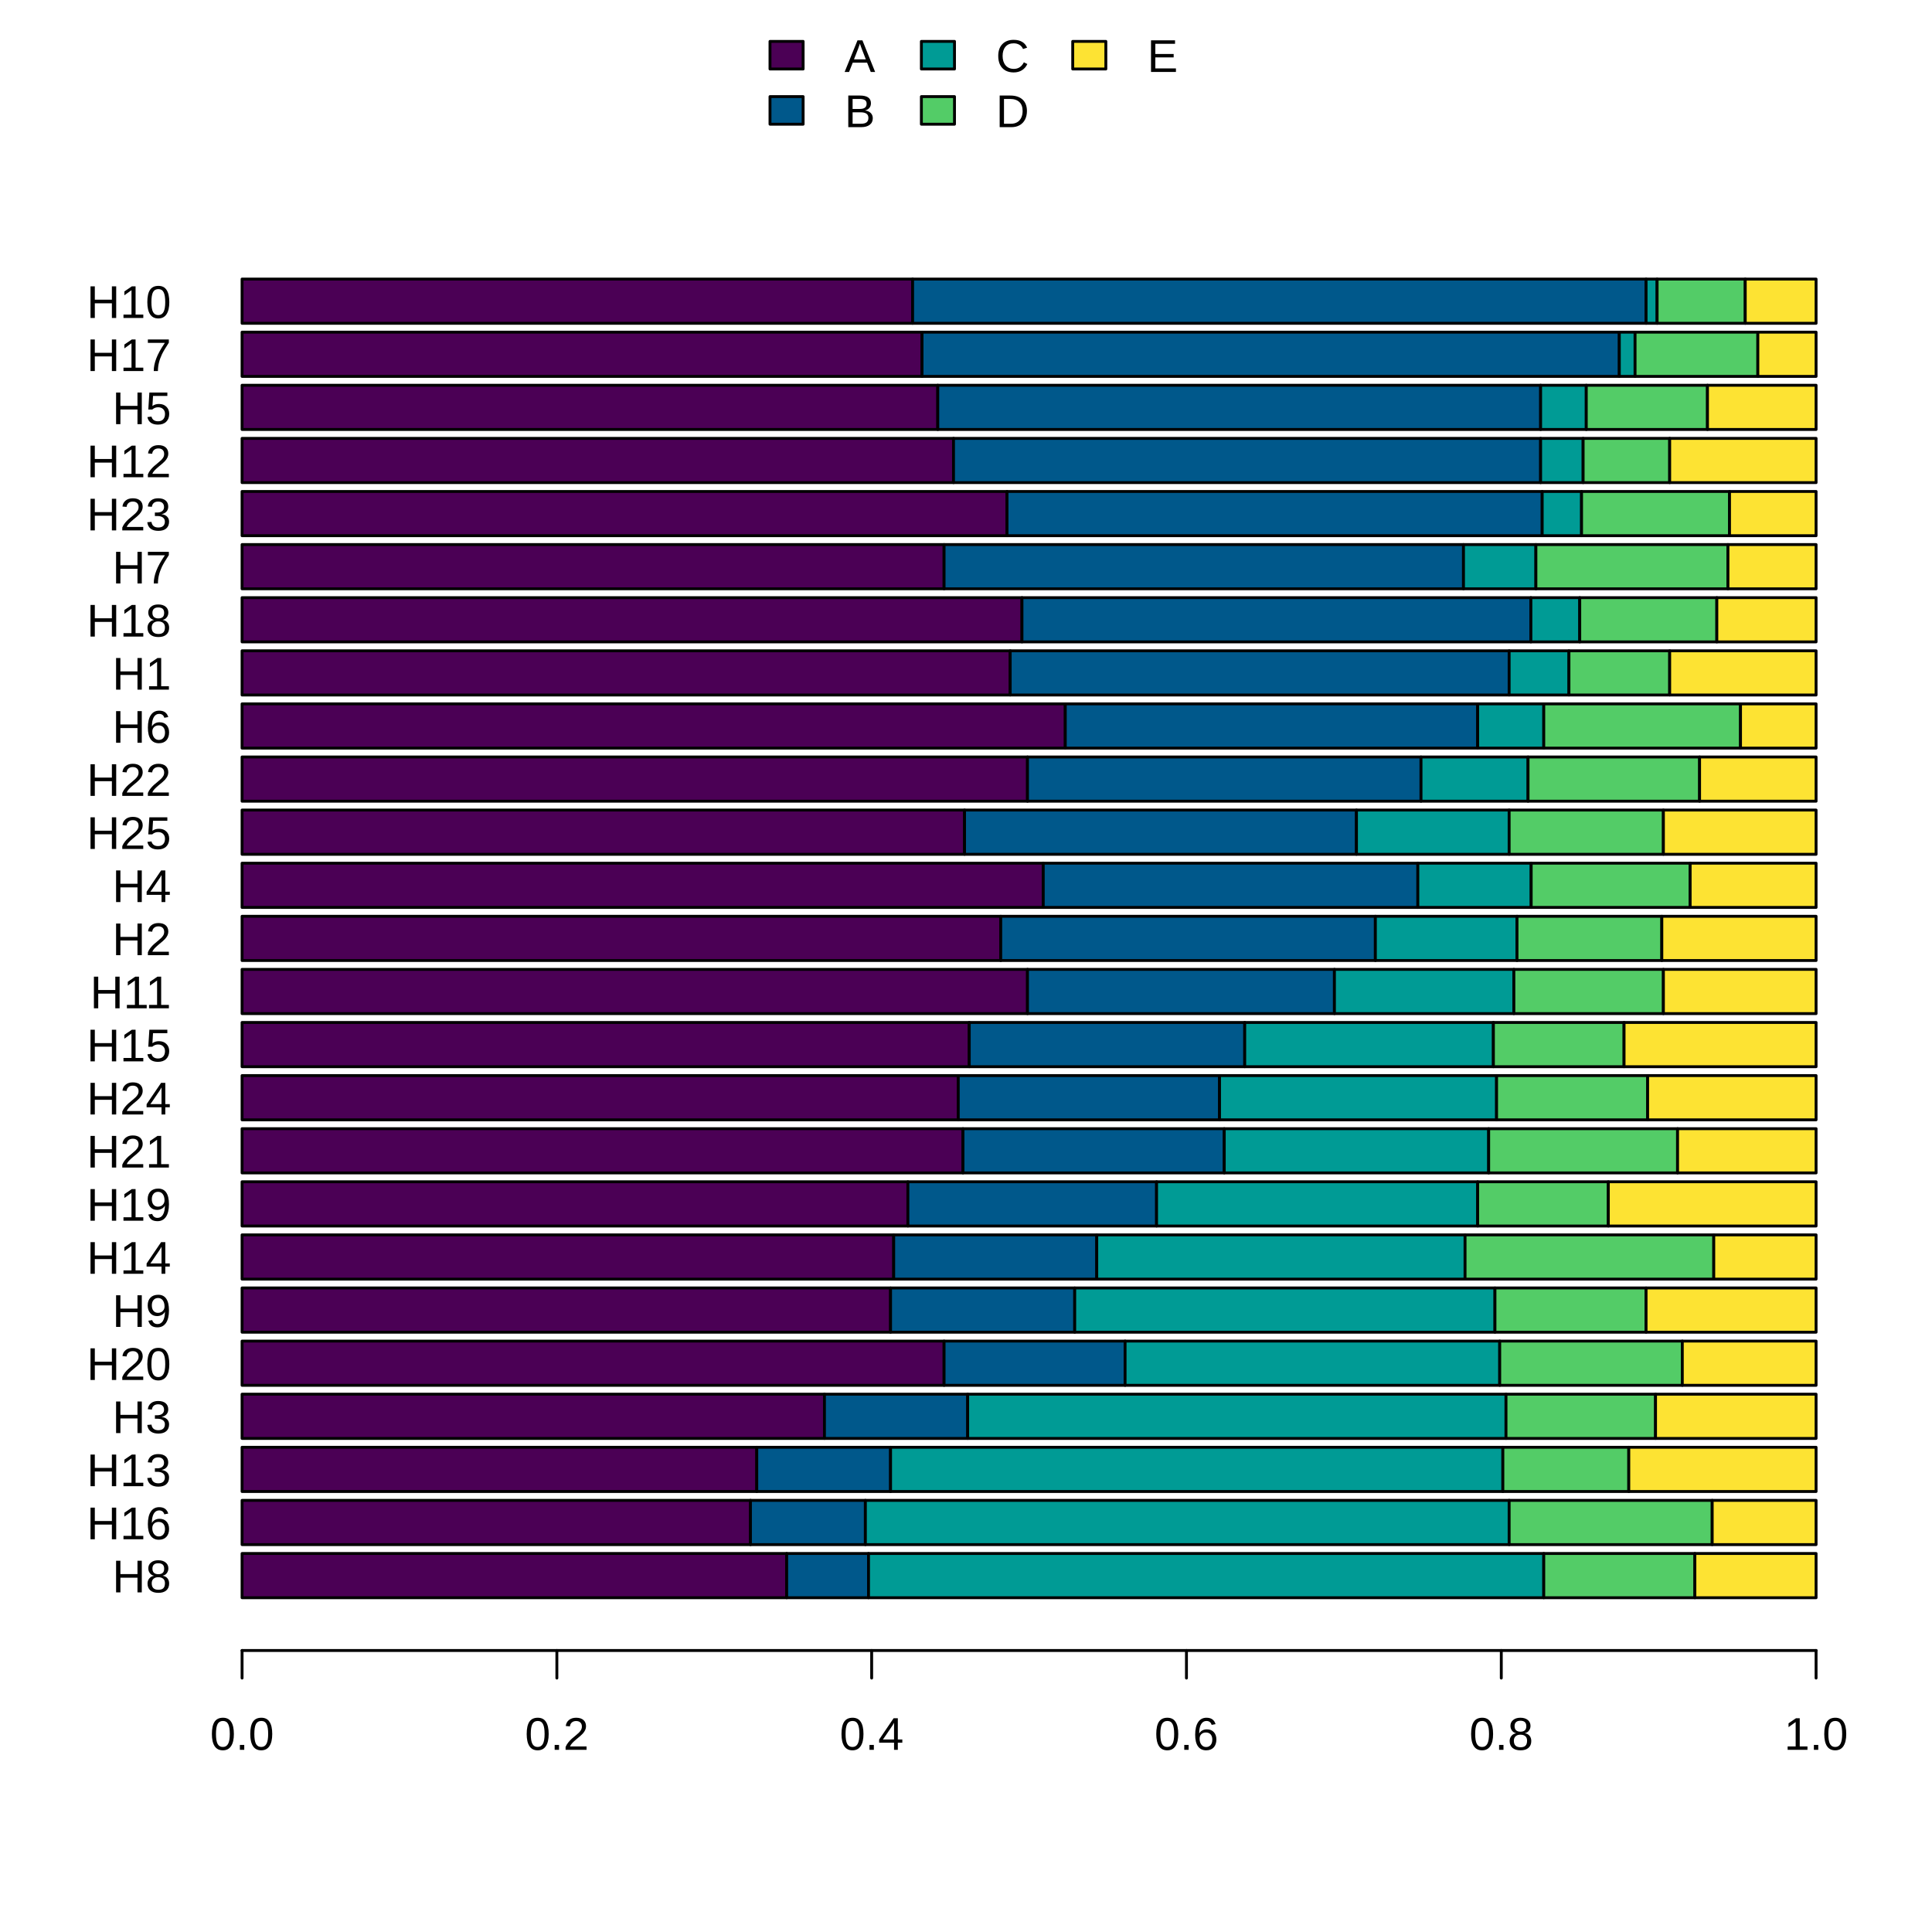
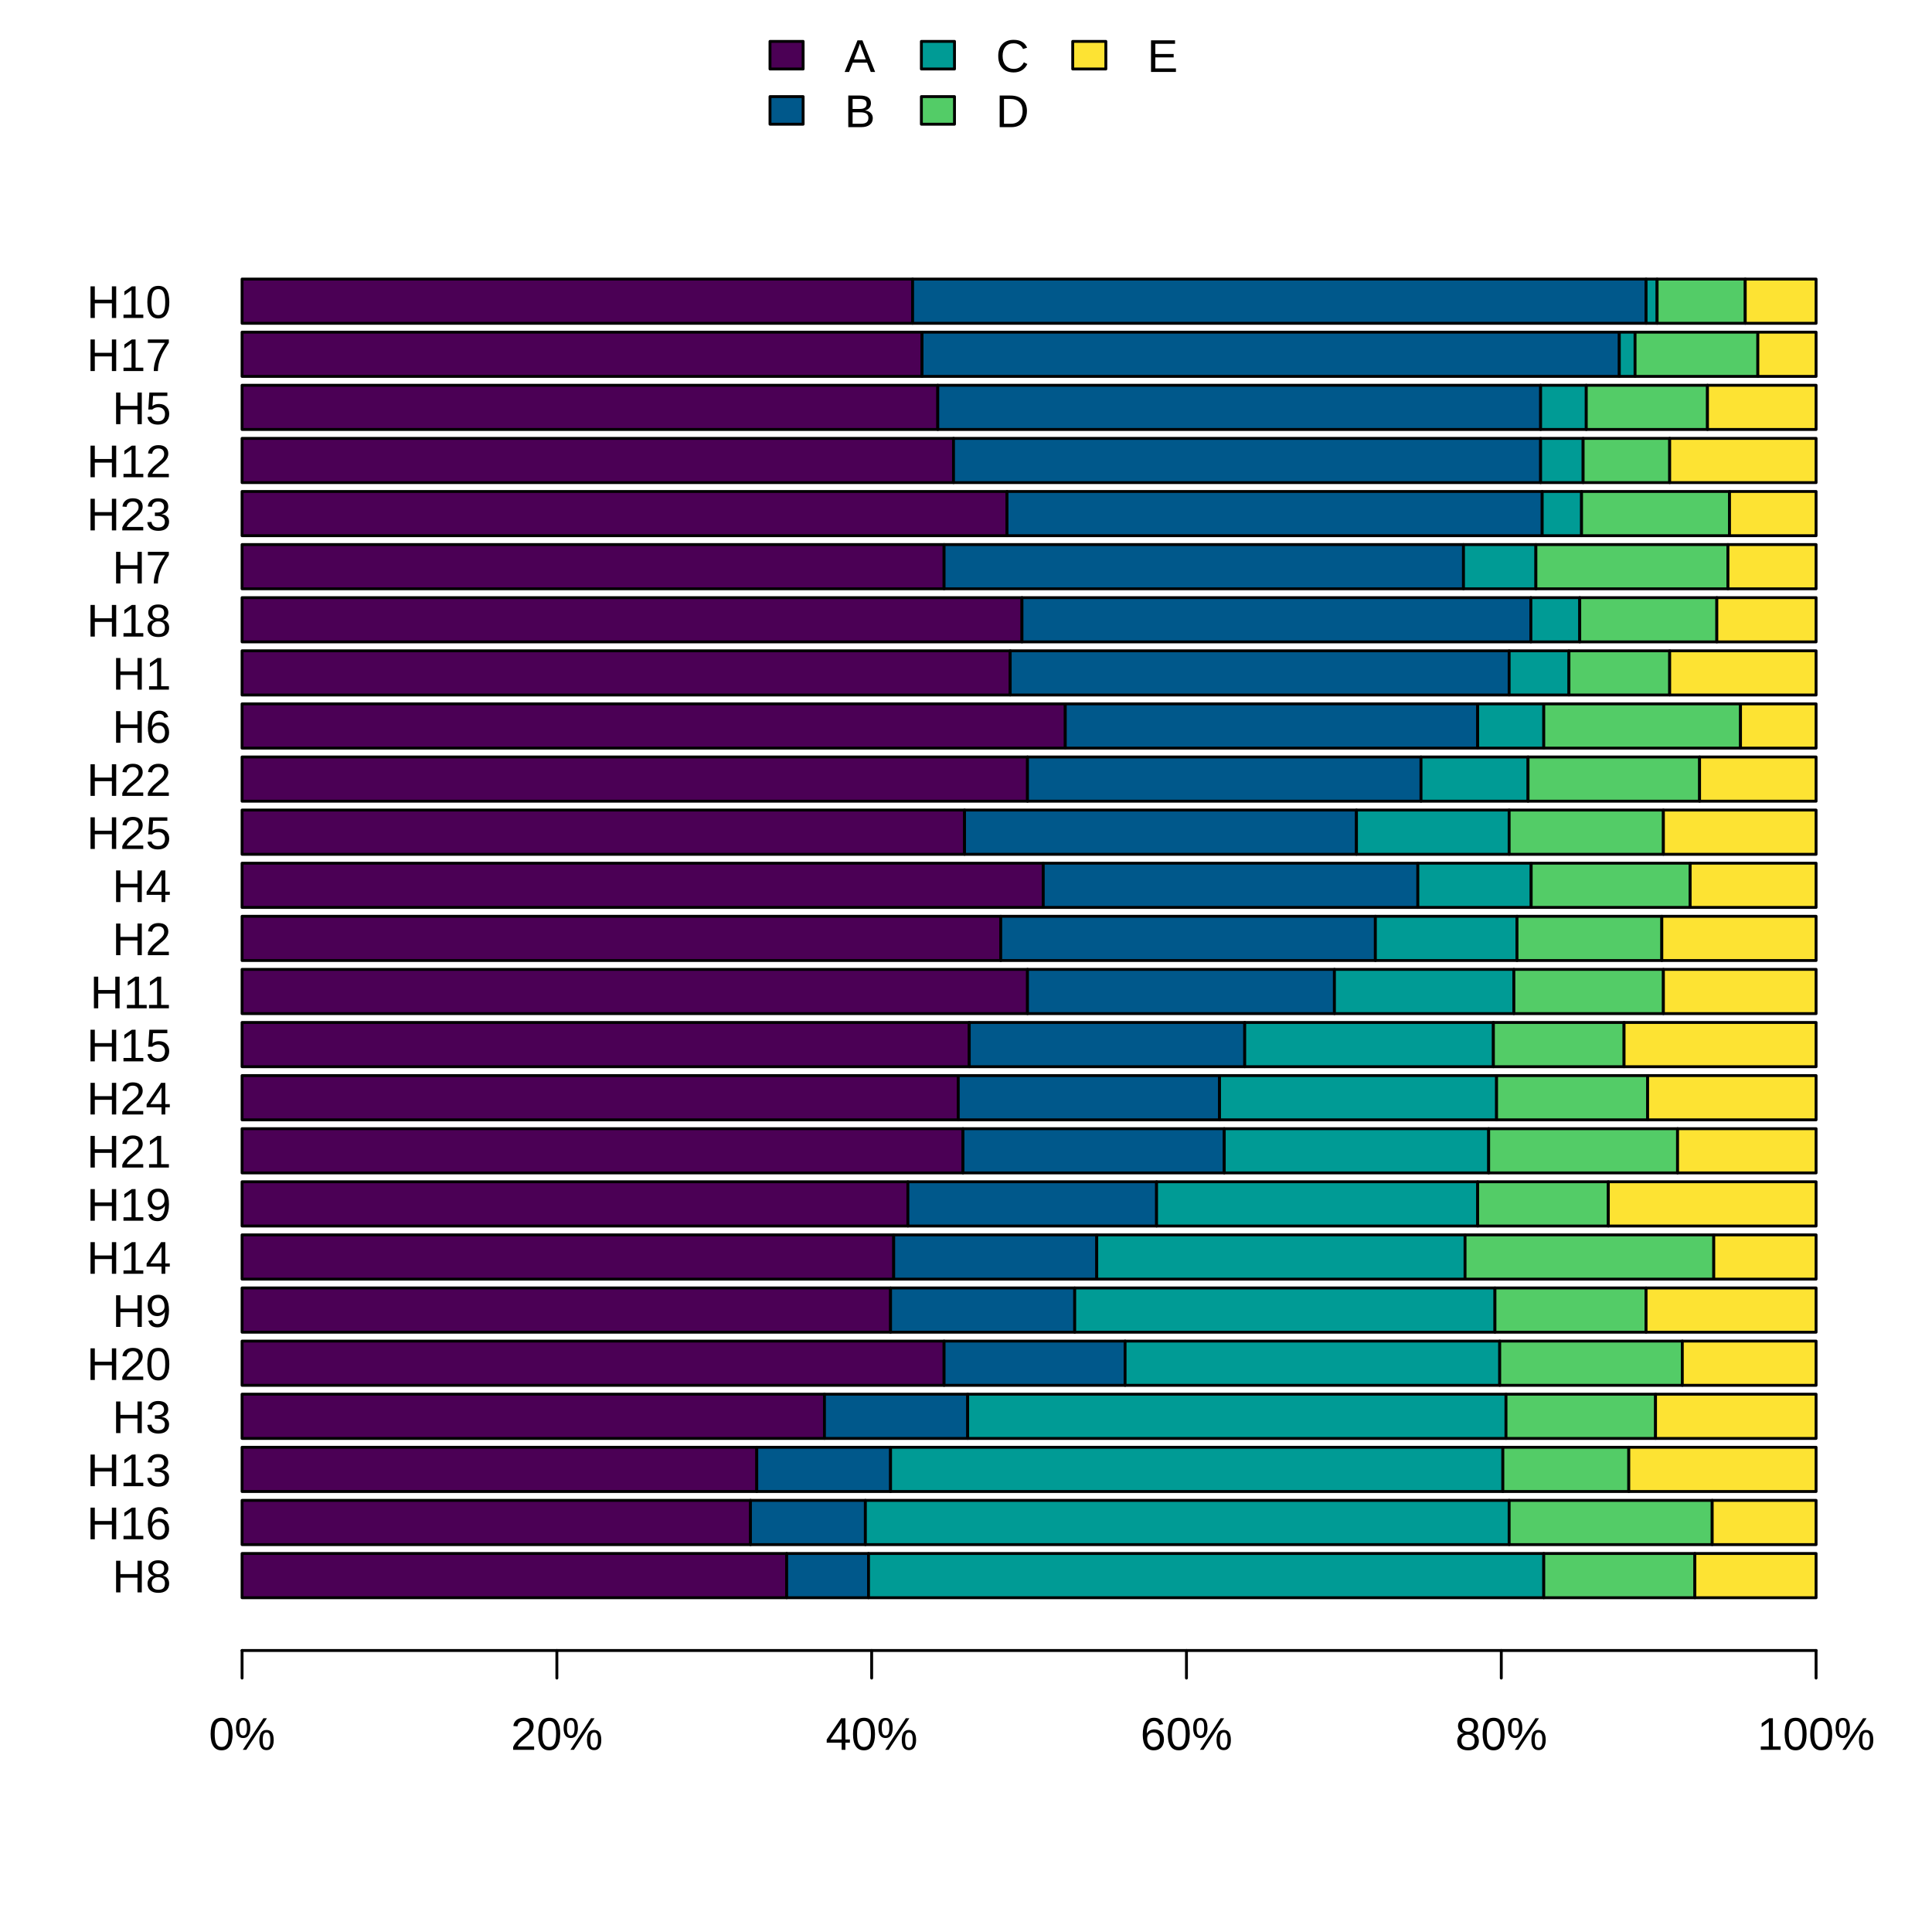
<svg xmlns="http://www.w3.org/2000/svg" class="svglite" width="504.00pt" height="504.00pt" viewBox="0 0 504.00 504.00">
  <defs>
    <style type="text/css">
    .svglite line, .svglite polyline, .svglite polygon, .svglite path, .svglite rect, .svglite circle {
      fill: none;
      stroke: #000000;
      stroke-linecap: round;
      stroke-linejoin: round;
      stroke-miterlimit: 10.00;
    }
    .svglite text {
      white-space: pre;
    }
  </style>
  </defs>
  <rect width="100%" height="100%" style="stroke: none; fill: #FFFFFF;" />
  <defs>
    <clipPath id="cpMC4wMHw1MDQuMDB8MC4wMHw1MDQuMDA=">
      <rect x="0.00" y="0.00" width="504.00" height="504.00" />
    </clipPath>
  </defs>
  <g clip-path="url(#cpMC4wMHw1MDQuMDB8MC4wMHw1MDQuMDA=)">
    <rect x="63.15" y="405.26" width="142.07" height="11.54" style="stroke-width: 0.75; fill: #4B0055;" />
    <rect x="205.22" y="405.26" width="21.35" height="11.54" style="stroke-width: 0.75; fill: #00588B;" />
    <rect x="226.57" y="405.26" width="176.15" height="11.54" style="stroke-width: 0.75; fill: #009B95;" />
    <rect x="402.72" y="405.26" width="39.42" height="11.54" style="stroke-width: 0.75; fill: #53CC67;" />
    <rect x="442.14" y="405.26" width="31.62" height="11.54" style="stroke-width: 0.75; fill: #FDE333;" />
    <rect x="63.15" y="391.40" width="132.63" height="11.54" style="stroke-width: 0.75; fill: #4B0055;" />
    <rect x="195.77" y="391.40" width="29.97" height="11.54" style="stroke-width: 0.75; fill: #00588B;" />
    <rect x="225.75" y="391.40" width="167.94" height="11.54" style="stroke-width: 0.75; fill: #009B95;" />
    <rect x="393.69" y="391.40" width="52.97" height="11.54" style="stroke-width: 0.75; fill: #53CC67;" />
    <rect x="446.66" y="391.40" width="27.10" height="11.54" style="stroke-width: 0.75; fill: #FDE333;" />
    <rect x="63.15" y="377.55" width="134.27" height="11.54" style="stroke-width: 0.75; fill: #4B0055;" />
    <rect x="197.42" y="377.55" width="34.90" height="11.54" style="stroke-width: 0.75; fill: #00588B;" />
    <rect x="232.32" y="377.55" width="159.73" height="11.54" style="stroke-width: 0.75; fill: #009B95;" />
    <rect x="392.05" y="377.55" width="32.85" height="11.54" style="stroke-width: 0.75; fill: #53CC67;" />
    <rect x="424.90" y="377.55" width="48.86" height="11.54" style="stroke-width: 0.75; fill: #FDE333;" />
    <rect x="63.15" y="363.70" width="151.93" height="11.54" style="stroke-width: 0.75; fill: #4B0055;" />
    <rect x="215.07" y="363.70" width="37.37" height="11.54" style="stroke-width: 0.75; fill: #00588B;" />
    <rect x="252.44" y="363.70" width="140.43" height="11.54" style="stroke-width: 0.75; fill: #009B95;" />
    <rect x="392.87" y="363.70" width="39.01" height="11.54" style="stroke-width: 0.75; fill: #53CC67;" />
    <rect x="431.88" y="363.70" width="41.88" height="11.54" style="stroke-width: 0.75; fill: #FDE333;" />
    <rect x="63.15" y="349.85" width="183.13" height="11.54" style="stroke-width: 0.75; fill: #4B0055;" />
    <rect x="246.28" y="349.85" width="47.22" height="11.54" style="stroke-width: 0.75; fill: #00588B;" />
    <rect x="293.50" y="349.85" width="97.73" height="11.54" style="stroke-width: 0.75; fill: #009B95;" />
    <rect x="391.23" y="349.85" width="47.63" height="11.54" style="stroke-width: 0.75; fill: #53CC67;" />
    <rect x="438.86" y="349.85" width="34.90" height="11.54" style="stroke-width: 0.75; fill: #FDE333;" />
    <rect x="63.15" y="335.99" width="169.17" height="11.54" style="stroke-width: 0.75; fill: #4B0055;" />
    <rect x="232.32" y="335.99" width="48.04" height="11.54" style="stroke-width: 0.75; fill: #00588B;" />
    <rect x="280.36" y="335.99" width="109.63" height="11.54" style="stroke-width: 0.75; fill: #009B95;" />
    <rect x="389.99" y="335.99" width="39.42" height="11.54" style="stroke-width: 0.75; fill: #53CC67;" />
    <rect x="429.41" y="335.99" width="44.35" height="11.54" style="stroke-width: 0.75; fill: #FDE333;" />
    <rect x="63.15" y="322.14" width="169.99" height="11.54" style="stroke-width: 0.75; fill: #4B0055;" />
    <rect x="233.14" y="322.14" width="52.97" height="11.54" style="stroke-width: 0.75; fill: #00588B;" />
    <rect x="286.11" y="322.14" width="96.08" height="11.54" style="stroke-width: 0.75; fill: #009B95;" />
    <rect x="382.19" y="322.14" width="64.88" height="11.54" style="stroke-width: 0.75; fill: #53CC67;" />
    <rect x="447.07" y="322.14" width="26.69" height="11.54" style="stroke-width: 0.75; fill: #FDE333;" />
    <rect x="63.15" y="308.29" width="173.69" height="11.54" style="stroke-width: 0.75; fill: #4B0055;" />
    <rect x="236.84" y="308.29" width="64.88" height="11.54" style="stroke-width: 0.75; fill: #00588B;" />
    <rect x="301.71" y="308.29" width="83.77" height="11.54" style="stroke-width: 0.75; fill: #009B95;" />
    <rect x="385.48" y="308.29" width="34.08" height="11.54" style="stroke-width: 0.75; fill: #53CC67;" />
    <rect x="419.56" y="308.29" width="54.20" height="11.54" style="stroke-width: 0.75; fill: #FDE333;" />
    <rect x="63.15" y="294.44" width="188.06" height="11.54" style="stroke-width: 0.75; fill: #4B0055;" />
    <rect x="251.21" y="294.44" width="68.16" height="11.54" style="stroke-width: 0.75; fill: #00588B;" />
    <rect x="319.37" y="294.44" width="68.98" height="11.54" style="stroke-width: 0.75; fill: #009B95;" />
    <rect x="388.35" y="294.44" width="49.27" height="11.54" style="stroke-width: 0.75; fill: #53CC67;" />
    <rect x="437.63" y="294.44" width="36.13" height="11.54" style="stroke-width: 0.75; fill: #FDE333;" />
    <rect x="63.15" y="280.59" width="186.83" height="11.54" style="stroke-width: 0.75; fill: #4B0055;" />
    <rect x="249.98" y="280.59" width="68.16" height="11.54" style="stroke-width: 0.75; fill: #00588B;" />
    <rect x="318.14" y="280.59" width="72.27" height="11.54" style="stroke-width: 0.75; fill: #009B95;" />
    <rect x="390.41" y="280.59" width="39.42" height="11.54" style="stroke-width: 0.75; fill: #53CC67;" />
    <rect x="429.82" y="280.59" width="43.94" height="11.54" style="stroke-width: 0.75; fill: #FDE333;" />
    <rect x="63.15" y="266.73" width="189.70" height="11.54" style="stroke-width: 0.75; fill: #4B0055;" />
    <rect x="252.85" y="266.73" width="71.86" height="11.54" style="stroke-width: 0.75; fill: #00588B;" />
    <rect x="324.71" y="266.73" width="64.88" height="11.54" style="stroke-width: 0.75; fill: #009B95;" />
    <rect x="389.58" y="266.73" width="34.08" height="11.54" style="stroke-width: 0.75; fill: #53CC67;" />
    <rect x="423.67" y="266.73" width="50.09" height="11.54" style="stroke-width: 0.75; fill: #FDE333;" />
    <rect x="63.15" y="252.88" width="204.90" height="11.54" style="stroke-width: 0.75; fill: #4B0055;" />
    <rect x="268.04" y="252.88" width="80.07" height="11.54" style="stroke-width: 0.75; fill: #00588B;" />
    <rect x="348.11" y="252.88" width="46.81" height="11.54" style="stroke-width: 0.75; fill: #009B95;" />
    <rect x="394.92" y="252.88" width="39.01" height="11.54" style="stroke-width: 0.75; fill: #53CC67;" />
    <rect x="433.93" y="252.88" width="39.83" height="11.54" style="stroke-width: 0.75; fill: #FDE333;" />
    <rect x="63.15" y="239.03" width="197.92" height="11.54" style="stroke-width: 0.75; fill: #4B0055;" />
    <rect x="261.06" y="239.03" width="97.73" height="11.54" style="stroke-width: 0.75; fill: #00588B;" />
    <rect x="358.79" y="239.03" width="36.96" height="11.54" style="stroke-width: 0.75; fill: #009B95;" />
    <rect x="395.74" y="239.03" width="37.78" height="11.54" style="stroke-width: 0.75; fill: #53CC67;" />
    <rect x="433.52" y="239.03" width="40.24" height="11.54" style="stroke-width: 0.75; fill: #FDE333;" />
    <rect x="63.15" y="225.18" width="209.00" height="11.54" style="stroke-width: 0.75; fill: #4B0055;" />
    <rect x="272.15" y="225.18" width="97.73" height="11.54" style="stroke-width: 0.75; fill: #00588B;" />
    <rect x="369.87" y="225.18" width="29.56" height="11.54" style="stroke-width: 0.75; fill: #009B95;" />
    <rect x="399.44" y="225.18" width="41.47" height="11.54" style="stroke-width: 0.75; fill: #53CC67;" />
    <rect x="440.91" y="225.18" width="32.85" height="11.54" style="stroke-width: 0.75; fill: #FDE333;" />
    <rect x="63.15" y="211.32" width="188.47" height="11.54" style="stroke-width: 0.75; fill: #4B0055;" />
    <rect x="251.62" y="211.32" width="102.24" height="11.54" style="stroke-width: 0.75; fill: #00588B;" />
    <rect x="353.86" y="211.32" width="39.83" height="11.54" style="stroke-width: 0.75; fill: #009B95;" />
    <rect x="393.69" y="211.32" width="40.24" height="11.54" style="stroke-width: 0.75; fill: #53CC67;" />
    <rect x="433.93" y="211.32" width="39.83" height="11.54" style="stroke-width: 0.75; fill: #FDE333;" />
    <rect x="63.15" y="197.47" width="204.90" height="11.54" style="stroke-width: 0.75; fill: #4B0055;" />
    <rect x="268.04" y="197.47" width="102.65" height="11.54" style="stroke-width: 0.75; fill: #00588B;" />
    <rect x="370.70" y="197.47" width="27.92" height="11.54" style="stroke-width: 0.75; fill: #009B95;" />
    <rect x="398.62" y="197.47" width="44.76" height="11.54" style="stroke-width: 0.75; fill: #53CC67;" />
    <rect x="443.37" y="197.47" width="30.39" height="11.54" style="stroke-width: 0.75; fill: #FDE333;" />
    <rect x="63.15" y="183.62" width="214.75" height="11.54" style="stroke-width: 0.75; fill: #4B0055;" />
    <rect x="277.90" y="183.62" width="107.58" height="11.54" style="stroke-width: 0.75; fill: #00588B;" />
    <rect x="385.48" y="183.62" width="17.25" height="11.54" style="stroke-width: 0.75; fill: #009B95;" />
    <rect x="402.72" y="183.62" width="51.33" height="11.54" style="stroke-width: 0.75; fill: #53CC67;" />
    <rect x="454.05" y="183.62" width="19.71" height="11.54" style="stroke-width: 0.75; fill: #FDE333;" />
    <rect x="63.15" y="169.77" width="200.38" height="11.54" style="stroke-width: 0.75; fill: #4B0055;" />
    <rect x="263.53" y="169.77" width="130.16" height="11.54" style="stroke-width: 0.75; fill: #00588B;" />
    <rect x="393.69" y="169.77" width="15.60" height="11.54" style="stroke-width: 0.75; fill: #009B95;" />
    <rect x="409.29" y="169.77" width="26.28" height="11.54" style="stroke-width: 0.75; fill: #53CC67;" />
    <rect x="435.57" y="169.77" width="38.19" height="11.54" style="stroke-width: 0.75; fill: #FDE333;" />
    <rect x="63.15" y="155.91" width="203.46" height="11.54" style="stroke-width: 0.75; fill: #4B0055;" />
    <rect x="266.60" y="155.91" width="132.76" height="11.54" style="stroke-width: 0.75; fill: #00588B;" />
    <rect x="399.36" y="155.91" width="12.74" height="11.54" style="stroke-width: 0.75; fill: #009B95;" />
    <rect x="412.11" y="155.91" width="35.76" height="11.54" style="stroke-width: 0.75; fill: #53CC67;" />
    <rect x="447.87" y="155.91" width="25.89" height="11.54" style="stroke-width: 0.75; fill: #FDE333;" />
    <rect x="63.15" y="142.06" width="183.13" height="11.54" style="stroke-width: 0.75; fill: #4B0055;" />
    <rect x="246.28" y="142.06" width="135.50" height="11.54" style="stroke-width: 0.75; fill: #00588B;" />
    <rect x="381.78" y="142.06" width="18.89" height="11.54" style="stroke-width: 0.75; fill: #009B95;" />
    <rect x="400.67" y="142.06" width="50.09" height="11.54" style="stroke-width: 0.75; fill: #53CC67;" />
    <rect x="450.77" y="142.06" width="22.99" height="11.54" style="stroke-width: 0.75; fill: #FDE333;" />
    <rect x="63.15" y="128.21" width="199.56" height="11.54" style="stroke-width: 0.75; fill: #4B0055;" />
    <rect x="262.70" y="128.21" width="139.61" height="11.54" style="stroke-width: 0.75; fill: #00588B;" />
    <rect x="402.31" y="128.21" width="10.27" height="11.54" style="stroke-width: 0.75; fill: #009B95;" />
    <rect x="412.58" y="128.21" width="38.60" height="11.54" style="stroke-width: 0.75; fill: #53CC67;" />
    <rect x="451.18" y="128.21" width="22.58" height="11.54" style="stroke-width: 0.75; fill: #FDE333;" />
    <rect x="63.15" y="114.36" width="185.60" height="11.54" style="stroke-width: 0.75; fill: #4B0055;" />
    <rect x="248.74" y="114.36" width="153.16" height="11.54" style="stroke-width: 0.75; fill: #00588B;" />
    <rect x="401.90" y="114.36" width="11.09" height="11.54" style="stroke-width: 0.75; fill: #009B95;" />
    <rect x="412.99" y="114.36" width="22.58" height="11.54" style="stroke-width: 0.75; fill: #53CC67;" />
    <rect x="435.57" y="114.36" width="38.19" height="11.54" style="stroke-width: 0.75; fill: #FDE333;" />
    <rect x="63.15" y="100.50" width="181.49" height="11.54" style="stroke-width: 0.75; fill: #4B0055;" />
    <rect x="244.64" y="100.50" width="157.27" height="11.54" style="stroke-width: 0.75; fill: #00588B;" />
    <rect x="401.90" y="100.50" width="11.91" height="11.54" style="stroke-width: 0.75; fill: #009B95;" />
    <rect x="413.81" y="100.50" width="31.62" height="11.54" style="stroke-width: 0.75; fill: #53CC67;" />
    <rect x="445.43" y="100.50" width="28.33" height="11.54" style="stroke-width: 0.75; fill: #FDE333;" />
    <rect x="63.15" y="86.65" width="177.39" height="11.54" style="stroke-width: 0.75; fill: #4B0055;" />
    <rect x="240.53" y="86.65" width="181.90" height="11.54" style="stroke-width: 0.75; fill: #00588B;" />
    <rect x="422.43" y="86.65" width="4.11" height="11.54" style="stroke-width: 0.75; fill: #009B95;" />
    <rect x="426.54" y="86.65" width="32.03" height="11.54" style="stroke-width: 0.75; fill: #53CC67;" />
    <rect x="458.57" y="86.65" width="15.19" height="11.54" style="stroke-width: 0.75; fill: #FDE333;" />
    <rect x="63.15" y="72.80" width="174.92" height="11.54" style="stroke-width: 0.75; fill: #4B0055;" />
    <rect x="238.07" y="72.80" width="191.35" height="11.54" style="stroke-width: 0.75; fill: #00588B;" />
    <rect x="429.41" y="72.80" width="2.87" height="11.54" style="stroke-width: 0.75; fill: #009B95;" />
    <rect x="432.29" y="72.80" width="22.99" height="11.54" style="stroke-width: 0.75; fill: #53CC67;" />
    <rect x="455.28" y="72.80" width="18.48" height="11.54" style="stroke-width: 0.75; fill: #FDE333;" />
    <text x="44.64" y="415.40" text-anchor="end" style="font-size: 12.00px; font-family: &quot;Arial&quot;;" textLength="16.67px" lengthAdjust="spacingAndGlyphs">H8</text>
    <text x="44.64" y="401.55" text-anchor="end" style="font-size: 12.00px; font-family: &quot;Arial&quot;;" textLength="24.31px" lengthAdjust="spacingAndGlyphs">H16</text>
    <text x="44.64" y="387.70" text-anchor="end" style="font-size: 12.00px; font-family: &quot;Arial&quot;;" textLength="24.31px" lengthAdjust="spacingAndGlyphs">H13</text>
    <text x="44.64" y="373.85" text-anchor="end" style="font-size: 12.00px; font-family: &quot;Arial&quot;;" textLength="16.67px" lengthAdjust="spacingAndGlyphs">H3</text>
    <text x="44.64" y="359.99" text-anchor="end" style="font-size: 12.00px; font-family: &quot;Arial&quot;;" textLength="24.31px" lengthAdjust="spacingAndGlyphs">H20</text>
    <text x="44.64" y="346.14" text-anchor="end" style="font-size: 12.00px; font-family: &quot;Arial&quot;;" textLength="16.67px" lengthAdjust="spacingAndGlyphs">H9</text>
    <text x="44.64" y="332.29" text-anchor="end" style="font-size: 12.00px; font-family: &quot;Arial&quot;;" textLength="24.31px" lengthAdjust="spacingAndGlyphs">H14</text>
    <text x="44.64" y="318.44" text-anchor="end" style="font-size: 12.00px; font-family: &quot;Arial&quot;;" textLength="24.31px" lengthAdjust="spacingAndGlyphs">H19</text>
    <text x="44.64" y="304.58" text-anchor="end" style="font-size: 12.00px; font-family: &quot;Arial&quot;;" textLength="24.31px" lengthAdjust="spacingAndGlyphs">H21</text>
    <text x="44.64" y="290.73" text-anchor="end" style="font-size: 12.00px; font-family: &quot;Arial&quot;;" textLength="24.31px" lengthAdjust="spacingAndGlyphs">H24</text>
    <text x="44.64" y="276.88" text-anchor="end" style="font-size: 12.00px; font-family: &quot;Arial&quot;;" textLength="24.31px" lengthAdjust="spacingAndGlyphs">H15</text>
    <text x="44.64" y="263.03" text-anchor="end" style="font-size: 12.00px; font-family: &quot;Arial&quot;;" textLength="24.31px" lengthAdjust="spacingAndGlyphs">H11</text>
    <text x="44.64" y="249.17" text-anchor="end" style="font-size: 12.00px; font-family: &quot;Arial&quot;;" textLength="16.67px" lengthAdjust="spacingAndGlyphs">H2</text>
    <text x="44.64" y="235.32" text-anchor="end" style="font-size: 12.00px; font-family: &quot;Arial&quot;;" textLength="16.67px" lengthAdjust="spacingAndGlyphs">H4</text>
    <text x="44.64" y="221.47" text-anchor="end" style="font-size: 12.00px; font-family: &quot;Arial&quot;;" textLength="24.31px" lengthAdjust="spacingAndGlyphs">H25</text>
    <text x="44.64" y="207.62" text-anchor="end" style="font-size: 12.00px; font-family: &quot;Arial&quot;;" textLength="24.31px" lengthAdjust="spacingAndGlyphs">H22</text>
    <text x="44.64" y="193.76" text-anchor="end" style="font-size: 12.00px; font-family: &quot;Arial&quot;;" textLength="16.67px" lengthAdjust="spacingAndGlyphs">H6</text>
    <text x="44.64" y="179.91" text-anchor="end" style="font-size: 12.00px; font-family: &quot;Arial&quot;;" textLength="16.67px" lengthAdjust="spacingAndGlyphs">H1</text>
    <text x="44.64" y="166.06" text-anchor="end" style="font-size: 12.00px; font-family: &quot;Arial&quot;;" textLength="24.31px" lengthAdjust="spacingAndGlyphs">H18</text>
    <text x="44.64" y="152.21" text-anchor="end" style="font-size: 12.00px; font-family: &quot;Arial&quot;;" textLength="16.67px" lengthAdjust="spacingAndGlyphs">H7</text>
    <text x="44.64" y="138.36" text-anchor="end" style="font-size: 12.00px; font-family: &quot;Arial&quot;;" textLength="24.31px" lengthAdjust="spacingAndGlyphs">H23</text>
    <text x="44.64" y="124.50" text-anchor="end" style="font-size: 12.00px; font-family: &quot;Arial&quot;;" textLength="24.31px" lengthAdjust="spacingAndGlyphs">H12</text>
    <text x="44.64" y="110.65" text-anchor="end" style="font-size: 12.00px; font-family: &quot;Arial&quot;;" textLength="16.67px" lengthAdjust="spacingAndGlyphs">H5</text>
    <text x="44.64" y="96.80" text-anchor="end" style="font-size: 12.00px; font-family: &quot;Arial&quot;;" textLength="24.31px" lengthAdjust="spacingAndGlyphs">H17</text>
    <text x="44.64" y="82.95" text-anchor="end" style="font-size: 12.00px; font-family: &quot;Arial&quot;;" textLength="24.31px" lengthAdjust="spacingAndGlyphs">H10</text>
    <line x1="63.15" y1="430.56" x2="473.76" y2="430.56" style="stroke-width: 0.75;" />
    <line x1="63.15" y1="430.56" x2="63.15" y2="437.76" style="stroke-width: 0.75;" />
    <line x1="145.27" y1="430.56" x2="145.27" y2="437.76" style="stroke-width: 0.75;" />
    <line x1="227.39" y1="430.56" x2="227.39" y2="437.76" style="stroke-width: 0.75;" />
    <line x1="309.51" y1="430.56" x2="309.51" y2="437.76" style="stroke-width: 0.75;" />
    <line x1="391.64" y1="430.56" x2="391.64" y2="437.76" style="stroke-width: 0.75;" />
    <line x1="473.76" y1="430.56" x2="473.76" y2="437.76" style="stroke-width: 0.75;" />
-     <text x="63.15" y="456.48" text-anchor="middle" style="font-size: 12.00px; font-family: &quot;Arial&quot;;" textLength="19.09px" lengthAdjust="spacingAndGlyphs">0.0</text>
-     <text x="145.27" y="456.48" text-anchor="middle" style="font-size: 12.00px; font-family: &quot;Arial&quot;;" textLength="19.09px" lengthAdjust="spacingAndGlyphs">0.2</text>
-     <text x="227.39" y="456.48" text-anchor="middle" style="font-size: 12.00px; font-family: &quot;Arial&quot;;" textLength="19.09px" lengthAdjust="spacingAndGlyphs">0.4</text>
-     <text x="309.51" y="456.48" text-anchor="middle" style="font-size: 12.00px; font-family: &quot;Arial&quot;;" textLength="19.09px" lengthAdjust="spacingAndGlyphs">0.6</text>
-     <text x="391.64" y="456.48" text-anchor="middle" style="font-size: 12.00px; font-family: &quot;Arial&quot;;" textLength="19.09px" lengthAdjust="spacingAndGlyphs">0.8</text>
-     <text x="473.76" y="456.48" text-anchor="middle" style="font-size: 12.00px; font-family: &quot;Arial&quot;;" textLength="19.09px" lengthAdjust="spacingAndGlyphs">1.0</text>
+     <text x="63.15" y="456.48" text-anchor="middle" style="font-size: 12.00px; font-family: &quot;Arial&quot;;" textLength="26.68px" lengthAdjust="spacingAndGlyphs">  0%</text>
+     <text x="145.27" y="456.48" text-anchor="middle" style="font-size: 12.00px; font-family: &quot;Arial&quot;;" textLength="30.50px" lengthAdjust="spacingAndGlyphs"> 20%</text>
+     <text x="227.39" y="456.48" text-anchor="middle" style="font-size: 12.00px; font-family: &quot;Arial&quot;;" textLength="30.50px" lengthAdjust="spacingAndGlyphs"> 40%</text>
+     <text x="309.51" y="456.48" text-anchor="middle" style="font-size: 12.00px; font-family: &quot;Arial&quot;;" textLength="30.50px" lengthAdjust="spacingAndGlyphs"> 60%</text>
+     <text x="391.64" y="456.48" text-anchor="middle" style="font-size: 12.00px; font-family: &quot;Arial&quot;;" textLength="30.50px" lengthAdjust="spacingAndGlyphs"> 80%</text>
+     <text x="473.76" y="456.48" text-anchor="middle" style="font-size: 12.00px; font-family: &quot;Arial&quot;;" textLength="34.32px" lengthAdjust="spacingAndGlyphs">100%</text>
    <rect x="200.87" y="10.80" width="8.64" height="7.20" style="stroke-width: 0.75; fill: #4B0055;" />
    <rect x="200.87" y="25.20" width="8.64" height="7.20" style="stroke-width: 0.75; fill: #00588B;" />
    <rect x="240.36" y="10.80" width="8.64" height="7.20" style="stroke-width: 0.75; fill: #009B95;" />
    <rect x="240.36" y="25.20" width="8.64" height="7.20" style="stroke-width: 0.75; fill: #53CC67;" />
    <rect x="279.84" y="10.80" width="8.64" height="7.20" style="stroke-width: 0.75; fill: #FDE333;" />
    <text x="220.31" y="18.77" style="font-size: 12.00px; font-family: &quot;Arial&quot;;" textLength="8.21px" lengthAdjust="spacingAndGlyphs">A</text>
    <text x="220.31" y="33.17" style="font-size: 12.00px; font-family: &quot;Arial&quot;;" textLength="8.24px" lengthAdjust="spacingAndGlyphs">B</text>
    <text x="259.80" y="18.77" style="font-size: 12.00px; font-family: &quot;Arial&quot;;" textLength="8.38px" lengthAdjust="spacingAndGlyphs">C</text>
    <text x="259.80" y="33.17" style="font-size: 12.00px; font-family: &quot;Arial&quot;;" textLength="9.24px" lengthAdjust="spacingAndGlyphs">D</text>
    <text x="299.28" y="18.77" style="font-size: 12.00px; font-family: &quot;Arial&quot;;" textLength="7.58px" lengthAdjust="spacingAndGlyphs">E</text>
  </g>
</svg>
